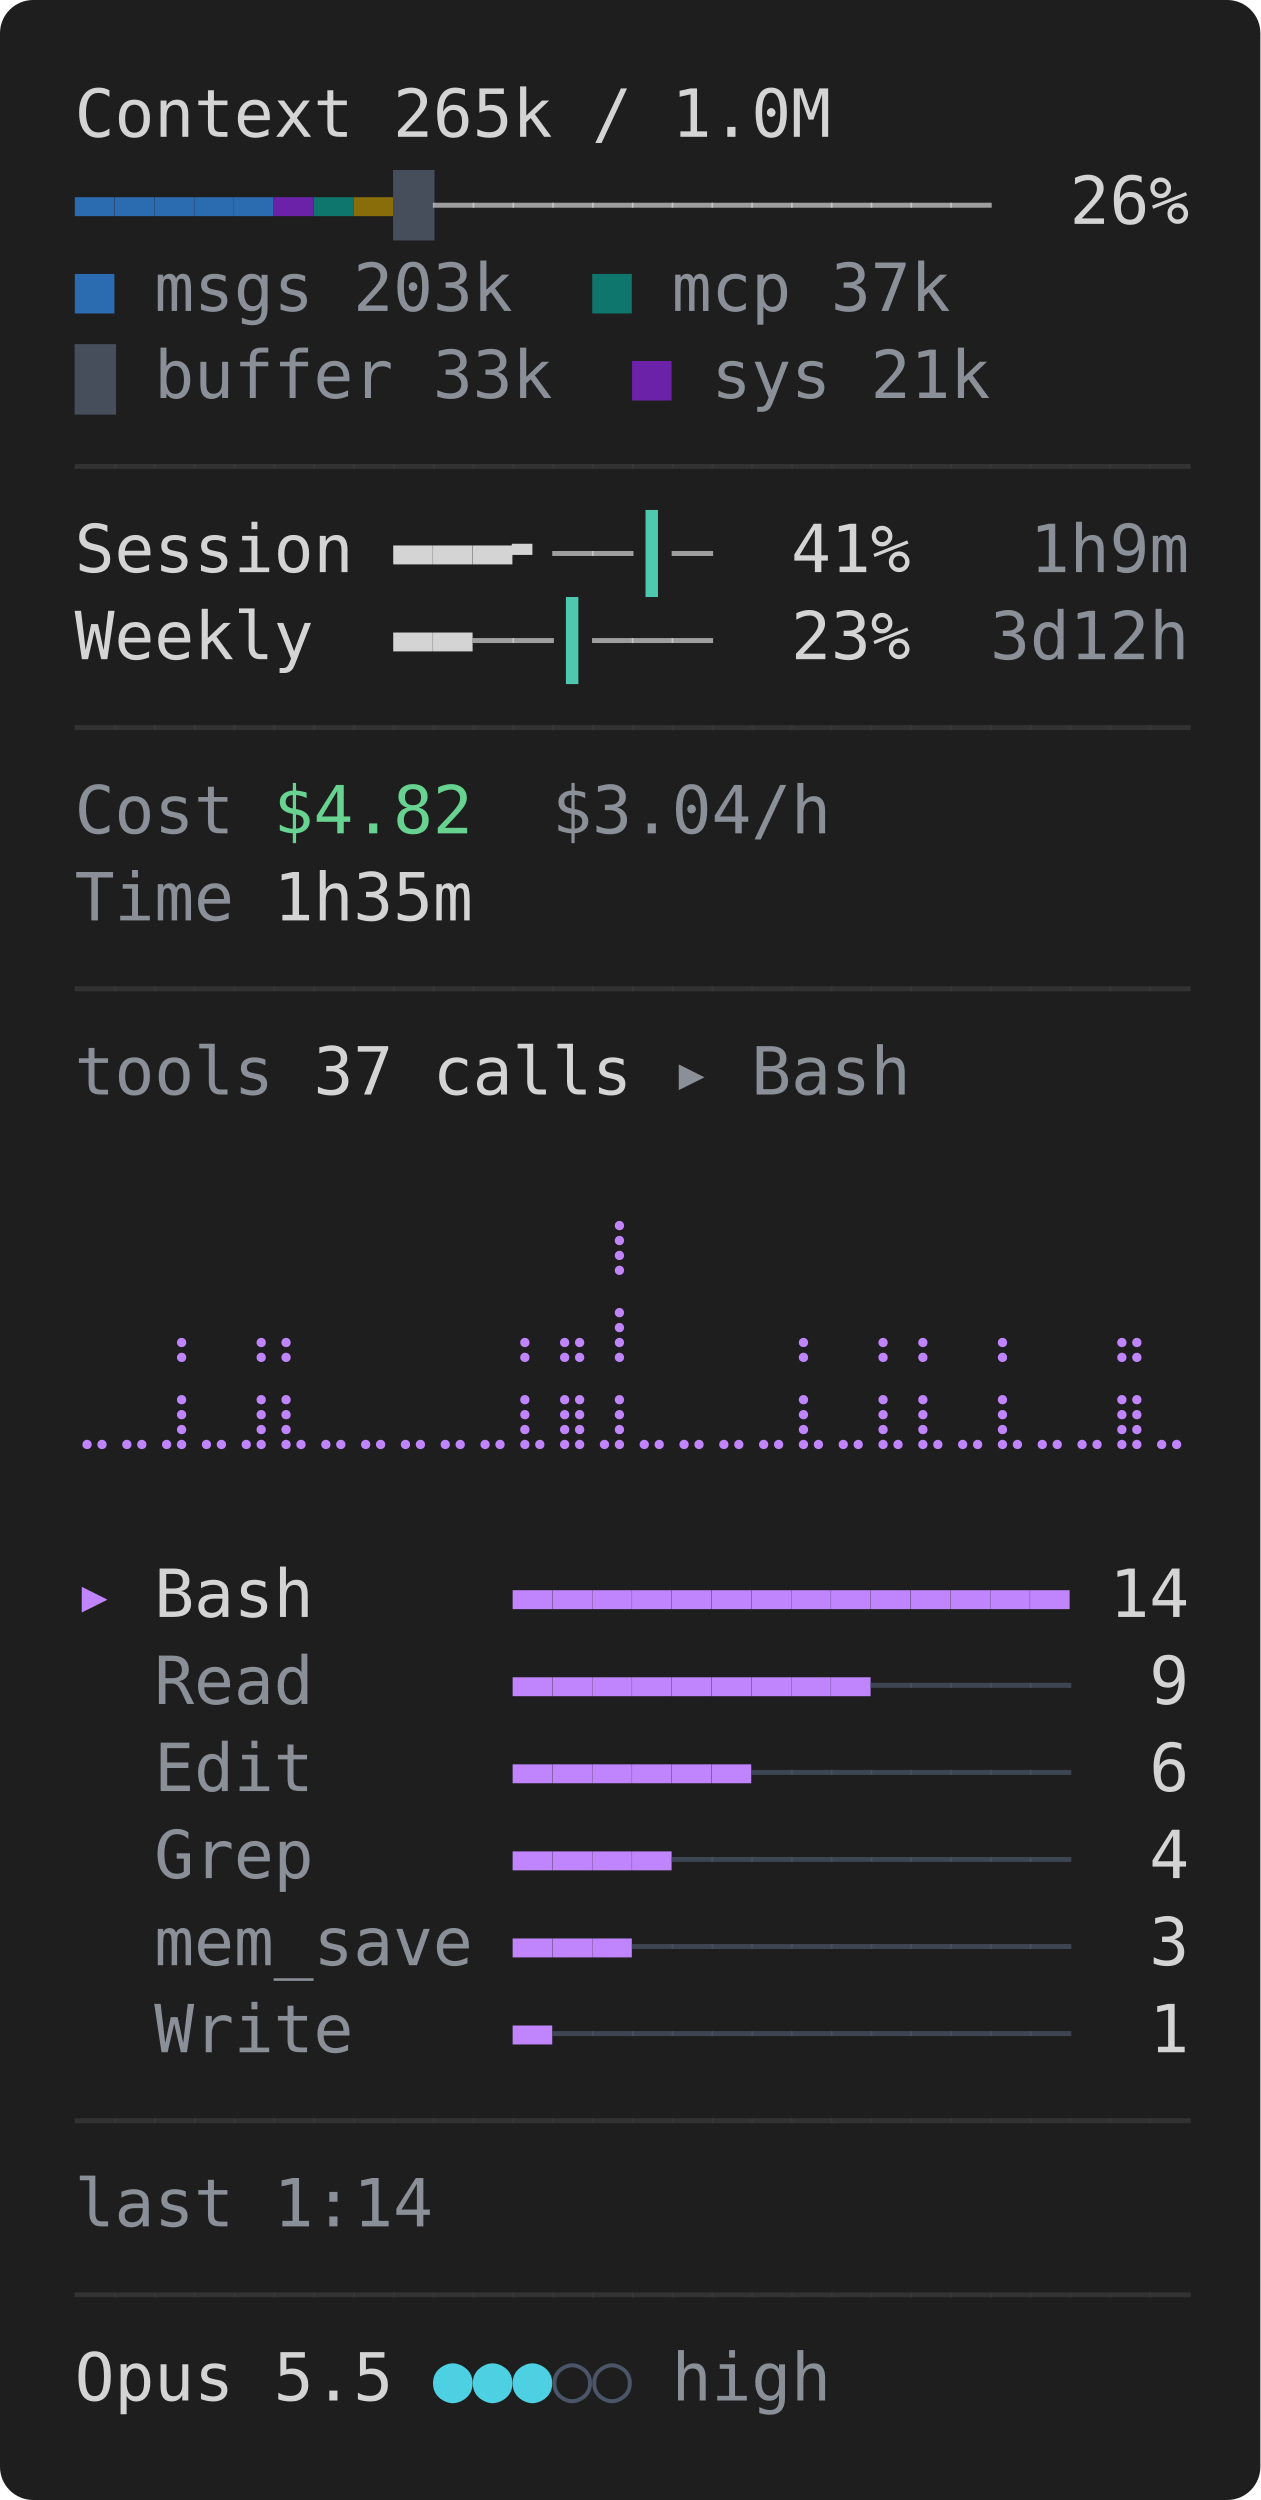
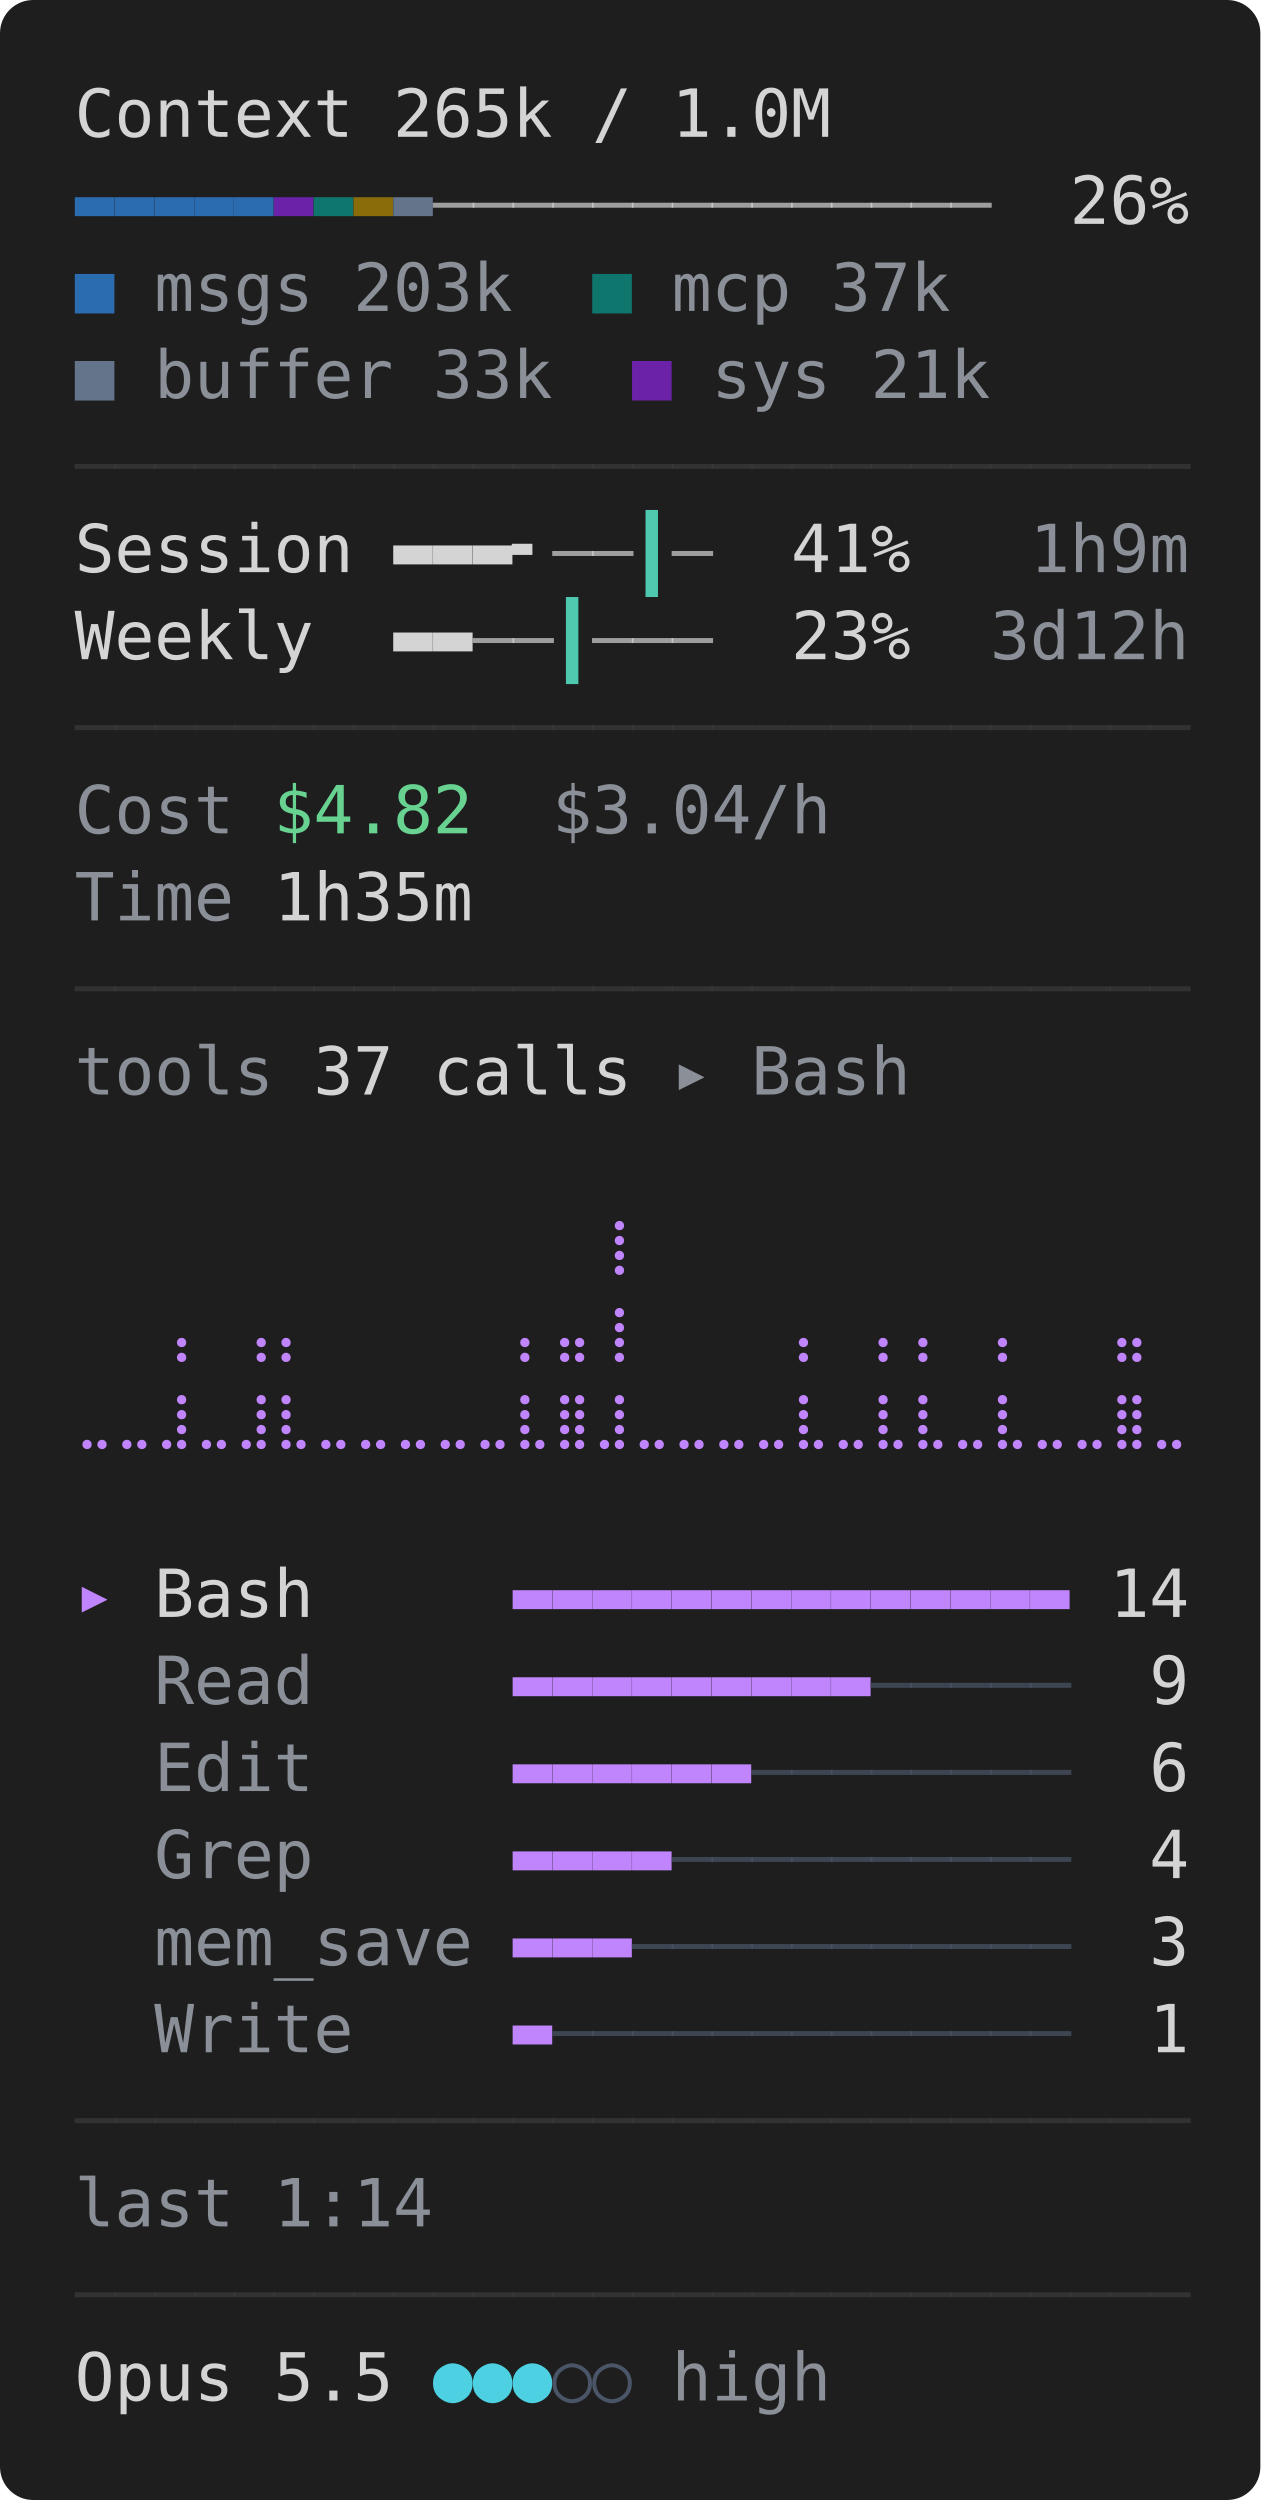
<svg xmlns="http://www.w3.org/2000/svg" width="304" height="603" viewBox="0 0 304 603" font-family="DejaVu Sans Mono, Menlo, Consolas, monospace" font-size="16">
  <rect width="304" height="603" rx="8" fill="#1e1e1e" />
  <text x="18.0" y="33" fill="#d4d4d4">C</text>
  <text x="27.6" y="33" fill="#d4d4d4">o</text>
  <text x="37.2" y="33" fill="#d4d4d4">n</text>
  <text x="46.8" y="33" fill="#d4d4d4">t</text>
  <text x="56.4" y="33" fill="#d4d4d4">e</text>
  <text x="66.0" y="33" fill="#d4d4d4">x</text>
  <text x="75.6" y="33" fill="#d4d4d4">t</text>
  <text x="94.8" y="33" fill="#d4d4d4">2</text>
  <text x="104.4" y="33" fill="#d4d4d4">6</text>
  <text x="114.0" y="33" fill="#d4d4d4">5</text>
  <text x="123.6" y="33" fill="#d4d4d4">k</text>
  <text x="142.8" y="33" fill="#d4d4d4">/</text>
  <text x="162.0" y="33" fill="#d4d4d4">1</text>
  <text x="171.6" y="33" fill="#d4d4d4">.</text>
  <text x="181.2" y="33" fill="#d4d4d4">0</text>
  <text x="190.8" y="33" fill="#d4d4d4">M</text>
  <text x="18.0" y="54" fill="#2b6cb0">▬</text>
  <text x="27.6" y="54" fill="#2b6cb0">▬</text>
  <text x="37.2" y="54" fill="#2b6cb0">▬</text>
  <text x="46.8" y="54" fill="#2b6cb0">▬</text>
  <text x="56.4" y="54" fill="#2b6cb0">▬</text>
  <text x="66.0" y="54" fill="#6b21a8">▬</text>
  <text x="75.6" y="54" fill="#0f766e">▬</text>
  <text x="85.2" y="54" fill="#8a6d0b">▬</text>
-   <rect x="94.8" y="41" width="10.0" height="17" fill="#64748b" opacity="0.55" />
+   <text x="94.8" y="54" fill="#64748b">▬</text>
  <line x1="104.4" y1="49.5" x2="114.4" y2="49.5" stroke="#d4d4d4" stroke-width="1.2" opacity="0.7" />
  <line x1="114.0" y1="49.5" x2="124.0" y2="49.5" stroke="#d4d4d4" stroke-width="1.2" opacity="0.7" />
  <line x1="123.6" y1="49.5" x2="133.6" y2="49.5" stroke="#d4d4d4" stroke-width="1.2" opacity="0.7" />
  <line x1="133.2" y1="49.5" x2="143.2" y2="49.5" stroke="#d4d4d4" stroke-width="1.2" opacity="0.7" />
  <line x1="142.8" y1="49.5" x2="152.8" y2="49.5" stroke="#d4d4d4" stroke-width="1.2" opacity="0.7" />
  <line x1="152.4" y1="49.5" x2="162.4" y2="49.5" stroke="#d4d4d4" stroke-width="1.2" opacity="0.7" />
  <line x1="162.0" y1="49.5" x2="172.0" y2="49.5" stroke="#d4d4d4" stroke-width="1.2" opacity="0.7" />
  <line x1="171.6" y1="49.5" x2="181.6" y2="49.5" stroke="#d4d4d4" stroke-width="1.2" opacity="0.7" />
  <line x1="181.2" y1="49.5" x2="191.2" y2="49.5" stroke="#d4d4d4" stroke-width="1.2" opacity="0.7" />
  <line x1="190.8" y1="49.5" x2="200.8" y2="49.5" stroke="#d4d4d4" stroke-width="1.2" opacity="0.7" />
  <line x1="200.4" y1="49.5" x2="210.4" y2="49.5" stroke="#d4d4d4" stroke-width="1.2" opacity="0.7" />
  <line x1="210.0" y1="49.5" x2="220.0" y2="49.5" stroke="#d4d4d4" stroke-width="1.2" opacity="0.7" />
  <line x1="219.6" y1="49.5" x2="229.6" y2="49.5" stroke="#d4d4d4" stroke-width="1.2" opacity="0.7" />
  <line x1="229.2" y1="49.5" x2="239.2" y2="49.5" stroke="#d4d4d4" stroke-width="1.2" opacity="0.7" />
  <text x="258.0" y="54" fill="#d4d4d4">2</text>
  <text x="267.6" y="54" fill="#d4d4d4">6</text>
  <text x="277.2" y="54" fill="#d4d4d4">%</text>
  <text x="18.0" y="75" fill="#2b6cb0">■</text>
  <text x="37.2" y="75" fill="#8a8f98">m</text>
  <text x="46.8" y="75" fill="#8a8f98">s</text>
  <text x="56.4" y="75" fill="#8a8f98">g</text>
  <text x="66.0" y="75" fill="#8a8f98">s</text>
  <text x="85.2" y="75" fill="#8a8f98">2</text>
  <text x="94.8" y="75" fill="#8a8f98">0</text>
  <text x="104.4" y="75" fill="#8a8f98">3</text>
  <text x="114.0" y="75" fill="#8a8f98">k</text>
  <text x="142.8" y="75" fill="#0f766e">■</text>
  <text x="162.0" y="75" fill="#8a8f98">m</text>
  <text x="171.6" y="75" fill="#8a8f98">c</text>
  <text x="181.2" y="75" fill="#8a8f98">p</text>
  <text x="200.4" y="75" fill="#8a8f98">3</text>
  <text x="210.0" y="75" fill="#8a8f98">7</text>
  <text x="219.6" y="75" fill="#8a8f98">k</text>
-   <rect x="18.0" y="83" width="10.0" height="17" fill="#64748b" opacity="0.55" />
+   <text x="18.0" y="96" fill="#64748b">■</text>
  <text x="37.2" y="96" fill="#8a8f98">b</text>
  <text x="46.8" y="96" fill="#8a8f98">u</text>
  <text x="56.4" y="96" fill="#8a8f98">f</text>
  <text x="66.0" y="96" fill="#8a8f98">f</text>
  <text x="75.6" y="96" fill="#8a8f98">e</text>
  <text x="85.2" y="96" fill="#8a8f98">r</text>
  <text x="104.4" y="96" fill="#8a8f98">3</text>
  <text x="114.0" y="96" fill="#8a8f98">3</text>
  <text x="123.6" y="96" fill="#8a8f98">k</text>
  <text x="152.4" y="96" fill="#6b21a8">■</text>
  <text x="171.6" y="96" fill="#8a8f98">s</text>
  <text x="181.2" y="96" fill="#8a8f98">y</text>
  <text x="190.8" y="96" fill="#8a8f98">s</text>
  <text x="210.0" y="96" fill="#8a8f98">2</text>
  <text x="219.6" y="96" fill="#8a8f98">1</text>
  <text x="229.2" y="96" fill="#8a8f98">k</text>
  <line x1="18.0" y1="112.5" x2="28.0" y2="112.5" stroke="#3a3a3a" stroke-width="1.2" opacity="0.7" />
  <line x1="27.6" y1="112.5" x2="37.6" y2="112.5" stroke="#3a3a3a" stroke-width="1.2" opacity="0.7" />
  <line x1="37.2" y1="112.5" x2="47.2" y2="112.5" stroke="#3a3a3a" stroke-width="1.2" opacity="0.7" />
  <line x1="46.8" y1="112.5" x2="56.8" y2="112.5" stroke="#3a3a3a" stroke-width="1.2" opacity="0.7" />
  <line x1="56.4" y1="112.5" x2="66.4" y2="112.5" stroke="#3a3a3a" stroke-width="1.2" opacity="0.7" />
  <line x1="66.0" y1="112.5" x2="76.0" y2="112.5" stroke="#3a3a3a" stroke-width="1.2" opacity="0.7" />
  <line x1="75.6" y1="112.5" x2="85.6" y2="112.5" stroke="#3a3a3a" stroke-width="1.2" opacity="0.7" />
  <line x1="85.2" y1="112.5" x2="95.2" y2="112.5" stroke="#3a3a3a" stroke-width="1.2" opacity="0.7" />
  <line x1="94.8" y1="112.5" x2="104.8" y2="112.5" stroke="#3a3a3a" stroke-width="1.2" opacity="0.7" />
  <line x1="104.4" y1="112.5" x2="114.4" y2="112.5" stroke="#3a3a3a" stroke-width="1.2" opacity="0.7" />
  <line x1="114.0" y1="112.5" x2="124.0" y2="112.5" stroke="#3a3a3a" stroke-width="1.2" opacity="0.7" />
  <line x1="123.6" y1="112.5" x2="133.6" y2="112.5" stroke="#3a3a3a" stroke-width="1.2" opacity="0.7" />
  <line x1="133.2" y1="112.5" x2="143.2" y2="112.5" stroke="#3a3a3a" stroke-width="1.2" opacity="0.7" />
  <line x1="142.8" y1="112.5" x2="152.8" y2="112.5" stroke="#3a3a3a" stroke-width="1.2" opacity="0.7" />
  <line x1="152.4" y1="112.5" x2="162.4" y2="112.5" stroke="#3a3a3a" stroke-width="1.2" opacity="0.7" />
  <line x1="162.0" y1="112.5" x2="172.0" y2="112.5" stroke="#3a3a3a" stroke-width="1.2" opacity="0.7" />
  <line x1="171.6" y1="112.5" x2="181.6" y2="112.5" stroke="#3a3a3a" stroke-width="1.2" opacity="0.7" />
  <line x1="181.2" y1="112.5" x2="191.2" y2="112.5" stroke="#3a3a3a" stroke-width="1.2" opacity="0.7" />
  <line x1="190.8" y1="112.5" x2="200.8" y2="112.5" stroke="#3a3a3a" stroke-width="1.2" opacity="0.7" />
  <line x1="200.4" y1="112.5" x2="210.4" y2="112.5" stroke="#3a3a3a" stroke-width="1.2" opacity="0.7" />
  <line x1="210.0" y1="112.5" x2="220.0" y2="112.5" stroke="#3a3a3a" stroke-width="1.2" opacity="0.7" />
  <line x1="219.6" y1="112.5" x2="229.6" y2="112.5" stroke="#3a3a3a" stroke-width="1.2" opacity="0.7" />
  <line x1="229.2" y1="112.5" x2="239.2" y2="112.5" stroke="#3a3a3a" stroke-width="1.2" opacity="0.7" />
  <line x1="238.8" y1="112.5" x2="248.8" y2="112.5" stroke="#3a3a3a" stroke-width="1.2" opacity="0.7" />
  <line x1="248.4" y1="112.5" x2="258.4" y2="112.5" stroke="#3a3a3a" stroke-width="1.2" opacity="0.7" />
  <line x1="258.0" y1="112.5" x2="268.0" y2="112.5" stroke="#3a3a3a" stroke-width="1.2" opacity="0.7" />
  <line x1="267.6" y1="112.5" x2="277.6" y2="112.5" stroke="#3a3a3a" stroke-width="1.2" opacity="0.7" />
  <line x1="277.2" y1="112.5" x2="287.2" y2="112.5" stroke="#3a3a3a" stroke-width="1.2" opacity="0.7" />
  <text x="18.0" y="138" fill="#d4d4d4">S</text>
  <text x="27.6" y="138" fill="#d4d4d4">e</text>
  <text x="37.2" y="138" fill="#d4d4d4">s</text>
  <text x="46.8" y="138" fill="#d4d4d4">s</text>
  <text x="56.4" y="138" fill="#d4d4d4">i</text>
  <text x="66.0" y="138" fill="#d4d4d4">o</text>
  <text x="75.6" y="138" fill="#d4d4d4">n</text>
  <text x="94.8" y="138" fill="#d4d4d4">▬</text>
  <text x="104.4" y="138" fill="#d4d4d4">▬</text>
  <text x="114.0" y="138" fill="#d4d4d4">▬</text>
  <text x="123.6" y="138" fill="#d4d4d4">╸</text>
  <line x1="133.2" y1="133.5" x2="143.2" y2="133.5" stroke="#d4d4d4" stroke-width="1.2" opacity="0.7" />
  <line x1="142.8" y1="133.5" x2="152.8" y2="133.5" stroke="#d4d4d4" stroke-width="1.2" opacity="0.7" />
  <line x1="157.2" y1="123" x2="157.2" y2="144" stroke="#4ec9b0" stroke-width="3" />
  <line x1="162.0" y1="133.5" x2="172.0" y2="133.5" stroke="#d4d4d4" stroke-width="1.2" opacity="0.7" />
  <text x="190.8" y="138" fill="#d4d4d4">4</text>
  <text x="200.4" y="138" fill="#d4d4d4">1</text>
  <text x="210.0" y="138" fill="#d4d4d4">%</text>
  <text x="248.4" y="138" fill="#8a8f98">1</text>
  <text x="258.0" y="138" fill="#8a8f98">h</text>
  <text x="267.6" y="138" fill="#8a8f98">9</text>
  <text x="277.2" y="138" fill="#8a8f98">m</text>
  <text x="18.0" y="159" fill="#d4d4d4">W</text>
  <text x="27.6" y="159" fill="#d4d4d4">e</text>
  <text x="37.2" y="159" fill="#d4d4d4">e</text>
  <text x="46.8" y="159" fill="#d4d4d4">k</text>
  <text x="56.4" y="159" fill="#d4d4d4">l</text>
  <text x="66.0" y="159" fill="#d4d4d4">y</text>
  <text x="94.8" y="159" fill="#d4d4d4">▬</text>
  <text x="104.4" y="159" fill="#d4d4d4">▬</text>
  <line x1="114.0" y1="154.5" x2="124.0" y2="154.5" stroke="#d4d4d4" stroke-width="1.2" opacity="0.7" />
  <line x1="123.6" y1="154.5" x2="133.6" y2="154.5" stroke="#d4d4d4" stroke-width="1.2" opacity="0.7" />
  <line x1="138.0" y1="144" x2="138.0" y2="165" stroke="#4ec9b0" stroke-width="3" />
  <line x1="142.8" y1="154.5" x2="152.8" y2="154.5" stroke="#d4d4d4" stroke-width="1.2" opacity="0.7" />
  <line x1="152.4" y1="154.5" x2="162.4" y2="154.5" stroke="#d4d4d4" stroke-width="1.2" opacity="0.7" />
  <line x1="162.0" y1="154.5" x2="172.0" y2="154.5" stroke="#d4d4d4" stroke-width="1.2" opacity="0.7" />
  <text x="190.8" y="159" fill="#d4d4d4">2</text>
  <text x="200.4" y="159" fill="#d4d4d4">3</text>
  <text x="210.0" y="159" fill="#d4d4d4">%</text>
  <text x="238.8" y="159" fill="#8a8f98">3</text>
  <text x="248.4" y="159" fill="#8a8f98">d</text>
  <text x="258.0" y="159" fill="#8a8f98">1</text>
  <text x="267.6" y="159" fill="#8a8f98">2</text>
  <text x="277.2" y="159" fill="#8a8f98">h</text>
  <line x1="18.0" y1="175.5" x2="28.0" y2="175.5" stroke="#3a3a3a" stroke-width="1.2" opacity="0.7" />
  <line x1="27.6" y1="175.5" x2="37.6" y2="175.5" stroke="#3a3a3a" stroke-width="1.2" opacity="0.7" />
  <line x1="37.2" y1="175.5" x2="47.2" y2="175.5" stroke="#3a3a3a" stroke-width="1.2" opacity="0.7" />
  <line x1="46.8" y1="175.5" x2="56.8" y2="175.5" stroke="#3a3a3a" stroke-width="1.2" opacity="0.7" />
  <line x1="56.4" y1="175.5" x2="66.4" y2="175.5" stroke="#3a3a3a" stroke-width="1.2" opacity="0.7" />
  <line x1="66.0" y1="175.5" x2="76.0" y2="175.5" stroke="#3a3a3a" stroke-width="1.2" opacity="0.7" />
  <line x1="75.6" y1="175.5" x2="85.6" y2="175.5" stroke="#3a3a3a" stroke-width="1.2" opacity="0.7" />
  <line x1="85.2" y1="175.5" x2="95.2" y2="175.5" stroke="#3a3a3a" stroke-width="1.2" opacity="0.7" />
  <line x1="94.8" y1="175.5" x2="104.8" y2="175.5" stroke="#3a3a3a" stroke-width="1.2" opacity="0.7" />
  <line x1="104.4" y1="175.5" x2="114.4" y2="175.5" stroke="#3a3a3a" stroke-width="1.2" opacity="0.7" />
  <line x1="114.0" y1="175.5" x2="124.0" y2="175.5" stroke="#3a3a3a" stroke-width="1.2" opacity="0.7" />
  <line x1="123.6" y1="175.5" x2="133.6" y2="175.5" stroke="#3a3a3a" stroke-width="1.2" opacity="0.7" />
  <line x1="133.2" y1="175.5" x2="143.2" y2="175.5" stroke="#3a3a3a" stroke-width="1.2" opacity="0.7" />
  <line x1="142.8" y1="175.5" x2="152.8" y2="175.5" stroke="#3a3a3a" stroke-width="1.2" opacity="0.7" />
  <line x1="152.4" y1="175.5" x2="162.4" y2="175.5" stroke="#3a3a3a" stroke-width="1.2" opacity="0.7" />
  <line x1="162.0" y1="175.5" x2="172.0" y2="175.5" stroke="#3a3a3a" stroke-width="1.2" opacity="0.7" />
  <line x1="171.6" y1="175.5" x2="181.6" y2="175.5" stroke="#3a3a3a" stroke-width="1.2" opacity="0.7" />
  <line x1="181.2" y1="175.5" x2="191.2" y2="175.5" stroke="#3a3a3a" stroke-width="1.2" opacity="0.7" />
  <line x1="190.8" y1="175.5" x2="200.8" y2="175.5" stroke="#3a3a3a" stroke-width="1.2" opacity="0.7" />
  <line x1="200.4" y1="175.5" x2="210.4" y2="175.5" stroke="#3a3a3a" stroke-width="1.2" opacity="0.7" />
  <line x1="210.0" y1="175.5" x2="220.0" y2="175.5" stroke="#3a3a3a" stroke-width="1.2" opacity="0.7" />
  <line x1="219.6" y1="175.5" x2="229.6" y2="175.5" stroke="#3a3a3a" stroke-width="1.2" opacity="0.7" />
  <line x1="229.2" y1="175.5" x2="239.2" y2="175.5" stroke="#3a3a3a" stroke-width="1.2" opacity="0.7" />
  <line x1="238.8" y1="175.5" x2="248.8" y2="175.5" stroke="#3a3a3a" stroke-width="1.2" opacity="0.7" />
  <line x1="248.4" y1="175.5" x2="258.4" y2="175.5" stroke="#3a3a3a" stroke-width="1.2" opacity="0.7" />
  <line x1="258.0" y1="175.5" x2="268.0" y2="175.5" stroke="#3a3a3a" stroke-width="1.2" opacity="0.7" />
  <line x1="267.6" y1="175.5" x2="277.6" y2="175.5" stroke="#3a3a3a" stroke-width="1.2" opacity="0.7" />
  <line x1="277.2" y1="175.5" x2="287.2" y2="175.5" stroke="#3a3a3a" stroke-width="1.2" opacity="0.7" />
  <text x="18.0" y="201" fill="#8a8f98">C</text>
  <text x="27.6" y="201" fill="#8a8f98">o</text>
  <text x="37.2" y="201" fill="#8a8f98">s</text>
  <text x="46.8" y="201" fill="#8a8f98">t</text>
  <text x="66.0" y="201" fill="#68d391">$</text>
  <text x="75.6" y="201" fill="#68d391">4</text>
  <text x="85.2" y="201" fill="#68d391">.</text>
  <text x="94.8" y="201" fill="#68d391">8</text>
  <text x="104.4" y="201" fill="#68d391">2</text>
  <text x="133.2" y="201" fill="#8a8f98">$</text>
  <text x="142.8" y="201" fill="#8a8f98">3</text>
  <text x="152.4" y="201" fill="#8a8f98">.</text>
  <text x="162.0" y="201" fill="#8a8f98">0</text>
  <text x="171.6" y="201" fill="#8a8f98">4</text>
  <text x="181.2" y="201" fill="#8a8f98">/</text>
  <text x="190.8" y="201" fill="#8a8f98">h</text>
  <text x="18.0" y="222" fill="#8a8f98">T</text>
  <text x="27.6" y="222" fill="#8a8f98">i</text>
  <text x="37.2" y="222" fill="#8a8f98">m</text>
  <text x="46.8" y="222" fill="#8a8f98">e</text>
  <text x="66.0" y="222" fill="#d4d4d4">1</text>
  <text x="75.6" y="222" fill="#d4d4d4">h</text>
  <text x="85.2" y="222" fill="#d4d4d4">3</text>
  <text x="94.8" y="222" fill="#d4d4d4">5</text>
  <text x="104.4" y="222" fill="#d4d4d4">m</text>
  <line x1="18.0" y1="238.5" x2="28.0" y2="238.5" stroke="#3a3a3a" stroke-width="1.2" opacity="0.7" />
  <line x1="27.6" y1="238.5" x2="37.6" y2="238.5" stroke="#3a3a3a" stroke-width="1.2" opacity="0.7" />
  <line x1="37.2" y1="238.5" x2="47.2" y2="238.5" stroke="#3a3a3a" stroke-width="1.2" opacity="0.7" />
  <line x1="46.8" y1="238.5" x2="56.8" y2="238.5" stroke="#3a3a3a" stroke-width="1.2" opacity="0.7" />
  <line x1="56.4" y1="238.5" x2="66.4" y2="238.5" stroke="#3a3a3a" stroke-width="1.2" opacity="0.7" />
  <line x1="66.0" y1="238.5" x2="76.0" y2="238.5" stroke="#3a3a3a" stroke-width="1.2" opacity="0.7" />
  <line x1="75.6" y1="238.5" x2="85.6" y2="238.5" stroke="#3a3a3a" stroke-width="1.2" opacity="0.7" />
  <line x1="85.2" y1="238.5" x2="95.2" y2="238.5" stroke="#3a3a3a" stroke-width="1.2" opacity="0.7" />
  <line x1="94.8" y1="238.5" x2="104.8" y2="238.5" stroke="#3a3a3a" stroke-width="1.2" opacity="0.7" />
  <line x1="104.4" y1="238.5" x2="114.4" y2="238.5" stroke="#3a3a3a" stroke-width="1.2" opacity="0.7" />
  <line x1="114.0" y1="238.5" x2="124.0" y2="238.5" stroke="#3a3a3a" stroke-width="1.2" opacity="0.7" />
  <line x1="123.6" y1="238.5" x2="133.6" y2="238.5" stroke="#3a3a3a" stroke-width="1.2" opacity="0.7" />
  <line x1="133.2" y1="238.5" x2="143.2" y2="238.5" stroke="#3a3a3a" stroke-width="1.2" opacity="0.7" />
  <line x1="142.8" y1="238.5" x2="152.8" y2="238.5" stroke="#3a3a3a" stroke-width="1.2" opacity="0.7" />
  <line x1="152.4" y1="238.5" x2="162.4" y2="238.5" stroke="#3a3a3a" stroke-width="1.2" opacity="0.7" />
  <line x1="162.0" y1="238.5" x2="172.0" y2="238.5" stroke="#3a3a3a" stroke-width="1.2" opacity="0.7" />
  <line x1="171.6" y1="238.5" x2="181.6" y2="238.5" stroke="#3a3a3a" stroke-width="1.2" opacity="0.7" />
  <line x1="181.2" y1="238.5" x2="191.2" y2="238.5" stroke="#3a3a3a" stroke-width="1.2" opacity="0.7" />
  <line x1="190.8" y1="238.5" x2="200.8" y2="238.5" stroke="#3a3a3a" stroke-width="1.2" opacity="0.7" />
  <line x1="200.4" y1="238.5" x2="210.4" y2="238.5" stroke="#3a3a3a" stroke-width="1.2" opacity="0.7" />
  <line x1="210.0" y1="238.5" x2="220.0" y2="238.5" stroke="#3a3a3a" stroke-width="1.2" opacity="0.7" />
  <line x1="219.6" y1="238.5" x2="229.6" y2="238.5" stroke="#3a3a3a" stroke-width="1.2" opacity="0.7" />
  <line x1="229.2" y1="238.5" x2="239.2" y2="238.5" stroke="#3a3a3a" stroke-width="1.2" opacity="0.7" />
  <line x1="238.8" y1="238.5" x2="248.8" y2="238.5" stroke="#3a3a3a" stroke-width="1.2" opacity="0.7" />
  <line x1="248.4" y1="238.5" x2="258.4" y2="238.5" stroke="#3a3a3a" stroke-width="1.2" opacity="0.7" />
  <line x1="258.0" y1="238.5" x2="268.0" y2="238.5" stroke="#3a3a3a" stroke-width="1.2" opacity="0.7" />
  <line x1="267.6" y1="238.5" x2="277.6" y2="238.5" stroke="#3a3a3a" stroke-width="1.2" opacity="0.7" />
  <line x1="277.2" y1="238.5" x2="287.2" y2="238.5" stroke="#3a3a3a" stroke-width="1.2" opacity="0.7" />
  <text x="18.0" y="264" fill="#8a8f98">t</text>
  <text x="27.6" y="264" fill="#8a8f98">o</text>
  <text x="37.2" y="264" fill="#8a8f98">o</text>
  <text x="46.8" y="264" fill="#8a8f98">l</text>
  <text x="56.4" y="264" fill="#8a8f98">s</text>
  <text x="75.6" y="264" fill="#d4d4d4">3</text>
  <text x="85.2" y="264" fill="#d4d4d4">7</text>
  <text x="104.4" y="264" fill="#d4d4d4">c</text>
  <text x="114.0" y="264" fill="#d4d4d4">a</text>
  <text x="123.6" y="264" fill="#d4d4d4">l</text>
  <text x="133.2" y="264" fill="#d4d4d4">l</text>
  <text x="142.8" y="264" fill="#d4d4d4">s</text>
  <text x="162.0" y="264" fill="#8a8f98">▸</text>
  <text x="181.2" y="264" fill="#8a8f98">B</text>
  <text x="190.8" y="264" fill="#8a8f98">a</text>
  <text x="200.4" y="264" fill="#8a8f98">s</text>
  <text x="210.0" y="264" fill="#8a8f98">h</text>
  <text x="18.0" y="306" fill="#c084fc">⠀</text>
  <text x="27.6" y="306" fill="#c084fc">⠀</text>
  <text x="37.2" y="306" fill="#c084fc">⠀</text>
  <text x="46.8" y="306" fill="#c084fc">⠀</text>
  <text x="56.4" y="306" fill="#c084fc">⠀</text>
  <text x="66.0" y="306" fill="#c084fc">⠀</text>
  <text x="75.6" y="306" fill="#c084fc">⠀</text>
  <text x="85.2" y="306" fill="#c084fc">⠀</text>
  <text x="94.8" y="306" fill="#c084fc">⠀</text>
  <text x="104.4" y="306" fill="#c084fc">⠀</text>
  <text x="114.0" y="306" fill="#c084fc">⠀</text>
  <text x="123.6" y="306" fill="#c084fc">⠀</text>
  <text x="133.2" y="306" fill="#c084fc">⠀</text>
  <text x="142.8" y="306" fill="#c084fc">⢸</text>
  <text x="152.4" y="306" fill="#c084fc">⠀</text>
  <text x="162.0" y="306" fill="#c084fc">⠀</text>
  <text x="171.6" y="306" fill="#c084fc">⠀</text>
  <text x="181.2" y="306" fill="#c084fc">⠀</text>
  <text x="190.8" y="306" fill="#c084fc">⠀</text>
  <text x="200.4" y="306" fill="#c084fc">⠀</text>
  <text x="210.0" y="306" fill="#c084fc">⠀</text>
  <text x="219.6" y="306" fill="#c084fc">⠀</text>
  <text x="229.2" y="306" fill="#c084fc">⠀</text>
  <text x="238.8" y="306" fill="#c084fc">⠀</text>
  <text x="248.4" y="306" fill="#c084fc">⠀</text>
  <text x="258.0" y="306" fill="#c084fc">⠀</text>
  <text x="267.6" y="306" fill="#c084fc">⠀</text>
  <text x="277.2" y="306" fill="#c084fc">⠀</text>
  <text x="18.0" y="327" fill="#c084fc">⠀</text>
  <text x="27.6" y="327" fill="#c084fc">⠀</text>
  <text x="37.2" y="327" fill="#c084fc">⢠</text>
  <text x="46.8" y="327" fill="#c084fc">⠀</text>
  <text x="56.4" y="327" fill="#c084fc">⢠</text>
  <text x="66.0" y="327" fill="#c084fc">⡄</text>
  <text x="75.6" y="327" fill="#c084fc">⠀</text>
  <text x="85.2" y="327" fill="#c084fc">⠀</text>
  <text x="94.8" y="327" fill="#c084fc">⠀</text>
  <text x="104.4" y="327" fill="#c084fc">⠀</text>
  <text x="114.0" y="327" fill="#c084fc">⠀</text>
  <text x="123.6" y="327" fill="#c084fc">⡄</text>
  <text x="133.2" y="327" fill="#c084fc">⣤</text>
  <text x="142.8" y="327" fill="#c084fc">⢸</text>
  <text x="152.4" y="327" fill="#c084fc">⠀</text>
  <text x="162.0" y="327" fill="#c084fc">⠀</text>
  <text x="171.6" y="327" fill="#c084fc">⠀</text>
  <text x="181.2" y="327" fill="#c084fc">⠀</text>
  <text x="190.8" y="327" fill="#c084fc">⡄</text>
  <text x="200.4" y="327" fill="#c084fc">⠀</text>
  <text x="210.0" y="327" fill="#c084fc">⡄</text>
  <text x="219.6" y="327" fill="#c084fc">⡄</text>
  <text x="229.2" y="327" fill="#c084fc">⠀</text>
  <text x="238.8" y="327" fill="#c084fc">⡄</text>
  <text x="248.4" y="327" fill="#c084fc">⠀</text>
  <text x="258.0" y="327" fill="#c084fc">⠀</text>
  <text x="267.6" y="327" fill="#c084fc">⣤</text>
  <text x="277.2" y="327" fill="#c084fc">⠀</text>
  <text x="18.0" y="348" fill="#c084fc">⣀</text>
  <text x="27.6" y="348" fill="#c084fc">⣀</text>
  <text x="37.2" y="348" fill="#c084fc">⣸</text>
  <text x="46.8" y="348" fill="#c084fc">⣀</text>
  <text x="56.4" y="348" fill="#c084fc">⣸</text>
  <text x="66.0" y="348" fill="#c084fc">⣇</text>
  <text x="75.6" y="348" fill="#c084fc">⣀</text>
  <text x="85.2" y="348" fill="#c084fc">⣀</text>
  <text x="94.8" y="348" fill="#c084fc">⣀</text>
  <text x="104.4" y="348" fill="#c084fc">⣀</text>
  <text x="114.0" y="348" fill="#c084fc">⣀</text>
  <text x="123.6" y="348" fill="#c084fc">⣇</text>
  <text x="133.2" y="348" fill="#c084fc">⣿</text>
  <text x="142.8" y="348" fill="#c084fc">⣸</text>
  <text x="152.4" y="348" fill="#c084fc">⣀</text>
  <text x="162.0" y="348" fill="#c084fc">⣀</text>
  <text x="171.6" y="348" fill="#c084fc">⣀</text>
  <text x="181.2" y="348" fill="#c084fc">⣀</text>
  <text x="190.8" y="348" fill="#c084fc">⣇</text>
  <text x="200.4" y="348" fill="#c084fc">⣀</text>
  <text x="210.0" y="348" fill="#c084fc">⣇</text>
  <text x="219.6" y="348" fill="#c084fc">⣇</text>
  <text x="229.2" y="348" fill="#c084fc">⣀</text>
  <text x="238.8" y="348" fill="#c084fc">⣇</text>
  <text x="248.4" y="348" fill="#c084fc">⣀</text>
  <text x="258.0" y="348" fill="#c084fc">⣀</text>
  <text x="267.6" y="348" fill="#c084fc">⣿</text>
  <text x="277.2" y="348" fill="#c084fc">⣀</text>
  <text x="18.0" y="390" fill="#c084fc">▸</text>
  <text x="37.2" y="390" fill="#d4d4d4">B</text>
  <text x="46.8" y="390" fill="#d4d4d4">a</text>
  <text x="56.4" y="390" fill="#d4d4d4">s</text>
  <text x="66.0" y="390" fill="#d4d4d4">h</text>
  <text x="123.6" y="390" fill="#c084fc">▬</text>
  <text x="133.2" y="390" fill="#c084fc">▬</text>
  <text x="142.8" y="390" fill="#c084fc">▬</text>
  <text x="152.4" y="390" fill="#c084fc">▬</text>
  <text x="162.0" y="390" fill="#c084fc">▬</text>
  <text x="171.6" y="390" fill="#c084fc">▬</text>
  <text x="181.2" y="390" fill="#c084fc">▬</text>
  <text x="190.8" y="390" fill="#c084fc">▬</text>
  <text x="200.4" y="390" fill="#c084fc">▬</text>
  <text x="210.0" y="390" fill="#c084fc">▬</text>
  <text x="219.6" y="390" fill="#c084fc">▬</text>
  <text x="229.2" y="390" fill="#c084fc">▬</text>
  <text x="238.8" y="390" fill="#c084fc">▬</text>
  <text x="248.4" y="390" fill="#c084fc">▬</text>
  <text x="267.6" y="390" fill="#d4d4d4">1</text>
  <text x="277.2" y="390" fill="#d4d4d4">4</text>
  <text x="37.2" y="411" fill="#8a8f98">R</text>
  <text x="46.8" y="411" fill="#8a8f98">e</text>
  <text x="56.4" y="411" fill="#8a8f98">a</text>
  <text x="66.0" y="411" fill="#8a8f98">d</text>
  <text x="123.6" y="411" fill="#c084fc">▬</text>
  <text x="133.2" y="411" fill="#c084fc">▬</text>
  <text x="142.8" y="411" fill="#c084fc">▬</text>
  <text x="152.4" y="411" fill="#c084fc">▬</text>
  <text x="162.0" y="411" fill="#c084fc">▬</text>
  <text x="171.6" y="411" fill="#c084fc">▬</text>
  <text x="181.2" y="411" fill="#c084fc">▬</text>
  <text x="190.8" y="411" fill="#c084fc">▬</text>
  <text x="200.4" y="411" fill="#c084fc">▬</text>
  <line x1="210.0" y1="406.5" x2="220.0" y2="406.5" stroke="#4a5568" stroke-width="1.2" opacity="0.7" />
  <line x1="219.6" y1="406.5" x2="229.6" y2="406.5" stroke="#4a5568" stroke-width="1.2" opacity="0.7" />
  <line x1="229.2" y1="406.5" x2="239.2" y2="406.5" stroke="#4a5568" stroke-width="1.2" opacity="0.7" />
  <line x1="238.8" y1="406.5" x2="248.8" y2="406.5" stroke="#4a5568" stroke-width="1.2" opacity="0.7" />
  <line x1="248.4" y1="406.5" x2="258.4" y2="406.5" stroke="#4a5568" stroke-width="1.2" opacity="0.7" />
  <text x="277.2" y="411" fill="#d4d4d4">9</text>
  <text x="37.2" y="432" fill="#8a8f98">E</text>
  <text x="46.8" y="432" fill="#8a8f98">d</text>
  <text x="56.4" y="432" fill="#8a8f98">i</text>
  <text x="66.0" y="432" fill="#8a8f98">t</text>
  <text x="123.6" y="432" fill="#c084fc">▬</text>
  <text x="133.2" y="432" fill="#c084fc">▬</text>
  <text x="142.8" y="432" fill="#c084fc">▬</text>
  <text x="152.4" y="432" fill="#c084fc">▬</text>
  <text x="162.0" y="432" fill="#c084fc">▬</text>
  <text x="171.6" y="432" fill="#c084fc">▬</text>
  <line x1="181.2" y1="427.5" x2="191.2" y2="427.5" stroke="#4a5568" stroke-width="1.2" opacity="0.7" />
  <line x1="190.8" y1="427.5" x2="200.8" y2="427.5" stroke="#4a5568" stroke-width="1.2" opacity="0.7" />
  <line x1="200.4" y1="427.5" x2="210.4" y2="427.5" stroke="#4a5568" stroke-width="1.2" opacity="0.7" />
  <line x1="210.0" y1="427.5" x2="220.0" y2="427.5" stroke="#4a5568" stroke-width="1.2" opacity="0.7" />
  <line x1="219.6" y1="427.5" x2="229.6" y2="427.5" stroke="#4a5568" stroke-width="1.2" opacity="0.7" />
  <line x1="229.2" y1="427.5" x2="239.2" y2="427.5" stroke="#4a5568" stroke-width="1.2" opacity="0.7" />
  <line x1="238.8" y1="427.5" x2="248.8" y2="427.5" stroke="#4a5568" stroke-width="1.2" opacity="0.7" />
  <line x1="248.4" y1="427.5" x2="258.4" y2="427.5" stroke="#4a5568" stroke-width="1.2" opacity="0.7" />
  <text x="277.2" y="432" fill="#d4d4d4">6</text>
  <text x="37.2" y="453" fill="#8a8f98">G</text>
  <text x="46.8" y="453" fill="#8a8f98">r</text>
  <text x="56.4" y="453" fill="#8a8f98">e</text>
  <text x="66.0" y="453" fill="#8a8f98">p</text>
  <text x="123.6" y="453" fill="#c084fc">▬</text>
  <text x="133.2" y="453" fill="#c084fc">▬</text>
  <text x="142.8" y="453" fill="#c084fc">▬</text>
  <text x="152.4" y="453" fill="#c084fc">▬</text>
  <line x1="162.0" y1="448.5" x2="172.0" y2="448.5" stroke="#4a5568" stroke-width="1.2" opacity="0.7" />
  <line x1="171.6" y1="448.5" x2="181.6" y2="448.5" stroke="#4a5568" stroke-width="1.2" opacity="0.7" />
  <line x1="181.2" y1="448.5" x2="191.2" y2="448.5" stroke="#4a5568" stroke-width="1.2" opacity="0.7" />
  <line x1="190.8" y1="448.5" x2="200.8" y2="448.5" stroke="#4a5568" stroke-width="1.2" opacity="0.7" />
  <line x1="200.4" y1="448.5" x2="210.4" y2="448.5" stroke="#4a5568" stroke-width="1.2" opacity="0.7" />
  <line x1="210.0" y1="448.5" x2="220.0" y2="448.5" stroke="#4a5568" stroke-width="1.2" opacity="0.7" />
  <line x1="219.6" y1="448.5" x2="229.6" y2="448.5" stroke="#4a5568" stroke-width="1.2" opacity="0.7" />
  <line x1="229.2" y1="448.5" x2="239.2" y2="448.5" stroke="#4a5568" stroke-width="1.2" opacity="0.7" />
  <line x1="238.8" y1="448.5" x2="248.8" y2="448.5" stroke="#4a5568" stroke-width="1.2" opacity="0.7" />
  <line x1="248.4" y1="448.5" x2="258.4" y2="448.5" stroke="#4a5568" stroke-width="1.2" opacity="0.7" />
  <text x="277.2" y="453" fill="#d4d4d4">4</text>
  <text x="37.2" y="474" fill="#8a8f98">m</text>
  <text x="46.8" y="474" fill="#8a8f98">e</text>
  <text x="56.4" y="474" fill="#8a8f98">m</text>
  <text x="66.0" y="474" fill="#8a8f98">_</text>
  <text x="75.6" y="474" fill="#8a8f98">s</text>
  <text x="85.2" y="474" fill="#8a8f98">a</text>
  <text x="94.8" y="474" fill="#8a8f98">v</text>
  <text x="104.4" y="474" fill="#8a8f98">e</text>
  <text x="123.6" y="474" fill="#c084fc">▬</text>
  <text x="133.2" y="474" fill="#c084fc">▬</text>
  <text x="142.8" y="474" fill="#c084fc">▬</text>
  <line x1="152.4" y1="469.5" x2="162.4" y2="469.5" stroke="#4a5568" stroke-width="1.2" opacity="0.7" />
  <line x1="162.0" y1="469.5" x2="172.0" y2="469.5" stroke="#4a5568" stroke-width="1.2" opacity="0.7" />
  <line x1="171.6" y1="469.5" x2="181.6" y2="469.5" stroke="#4a5568" stroke-width="1.2" opacity="0.7" />
  <line x1="181.2" y1="469.5" x2="191.2" y2="469.5" stroke="#4a5568" stroke-width="1.2" opacity="0.7" />
  <line x1="190.8" y1="469.5" x2="200.8" y2="469.5" stroke="#4a5568" stroke-width="1.2" opacity="0.7" />
  <line x1="200.4" y1="469.5" x2="210.4" y2="469.5" stroke="#4a5568" stroke-width="1.2" opacity="0.7" />
  <line x1="210.0" y1="469.5" x2="220.0" y2="469.5" stroke="#4a5568" stroke-width="1.2" opacity="0.7" />
  <line x1="219.6" y1="469.5" x2="229.6" y2="469.5" stroke="#4a5568" stroke-width="1.2" opacity="0.7" />
  <line x1="229.2" y1="469.5" x2="239.2" y2="469.5" stroke="#4a5568" stroke-width="1.2" opacity="0.7" />
  <line x1="238.8" y1="469.5" x2="248.8" y2="469.5" stroke="#4a5568" stroke-width="1.2" opacity="0.7" />
  <line x1="248.4" y1="469.5" x2="258.4" y2="469.5" stroke="#4a5568" stroke-width="1.2" opacity="0.7" />
  <text x="277.2" y="474" fill="#d4d4d4">3</text>
  <text x="37.2" y="495" fill="#8a8f98">W</text>
  <text x="46.8" y="495" fill="#8a8f98">r</text>
  <text x="56.4" y="495" fill="#8a8f98">i</text>
  <text x="66.0" y="495" fill="#8a8f98">t</text>
  <text x="75.6" y="495" fill="#8a8f98">e</text>
  <text x="123.6" y="495" fill="#c084fc">▬</text>
  <line x1="133.2" y1="490.5" x2="143.2" y2="490.5" stroke="#4a5568" stroke-width="1.2" opacity="0.7" />
  <line x1="142.8" y1="490.5" x2="152.8" y2="490.5" stroke="#4a5568" stroke-width="1.2" opacity="0.7" />
  <line x1="152.4" y1="490.5" x2="162.4" y2="490.5" stroke="#4a5568" stroke-width="1.2" opacity="0.7" />
  <line x1="162.0" y1="490.5" x2="172.0" y2="490.5" stroke="#4a5568" stroke-width="1.2" opacity="0.7" />
  <line x1="171.6" y1="490.5" x2="181.6" y2="490.5" stroke="#4a5568" stroke-width="1.2" opacity="0.7" />
  <line x1="181.2" y1="490.5" x2="191.2" y2="490.5" stroke="#4a5568" stroke-width="1.2" opacity="0.7" />
  <line x1="190.8" y1="490.5" x2="200.8" y2="490.5" stroke="#4a5568" stroke-width="1.2" opacity="0.7" />
  <line x1="200.4" y1="490.5" x2="210.4" y2="490.5" stroke="#4a5568" stroke-width="1.2" opacity="0.7" />
  <line x1="210.0" y1="490.5" x2="220.0" y2="490.5" stroke="#4a5568" stroke-width="1.2" opacity="0.7" />
  <line x1="219.6" y1="490.5" x2="229.6" y2="490.5" stroke="#4a5568" stroke-width="1.2" opacity="0.7" />
  <line x1="229.2" y1="490.5" x2="239.2" y2="490.5" stroke="#4a5568" stroke-width="1.2" opacity="0.7" />
  <line x1="238.8" y1="490.5" x2="248.8" y2="490.5" stroke="#4a5568" stroke-width="1.2" opacity="0.7" />
  <line x1="248.4" y1="490.5" x2="258.4" y2="490.5" stroke="#4a5568" stroke-width="1.2" opacity="0.7" />
  <text x="277.2" y="495" fill="#d4d4d4">1</text>
  <line x1="18.0" y1="511.5" x2="28.0" y2="511.5" stroke="#3a3a3a" stroke-width="1.2" opacity="0.7" />
  <line x1="27.6" y1="511.5" x2="37.6" y2="511.5" stroke="#3a3a3a" stroke-width="1.2" opacity="0.7" />
  <line x1="37.2" y1="511.5" x2="47.2" y2="511.5" stroke="#3a3a3a" stroke-width="1.2" opacity="0.7" />
  <line x1="46.8" y1="511.5" x2="56.8" y2="511.5" stroke="#3a3a3a" stroke-width="1.2" opacity="0.7" />
  <line x1="56.4" y1="511.5" x2="66.4" y2="511.5" stroke="#3a3a3a" stroke-width="1.2" opacity="0.7" />
  <line x1="66.0" y1="511.5" x2="76.0" y2="511.5" stroke="#3a3a3a" stroke-width="1.2" opacity="0.7" />
  <line x1="75.6" y1="511.5" x2="85.6" y2="511.5" stroke="#3a3a3a" stroke-width="1.2" opacity="0.7" />
  <line x1="85.2" y1="511.5" x2="95.2" y2="511.5" stroke="#3a3a3a" stroke-width="1.2" opacity="0.7" />
  <line x1="94.8" y1="511.5" x2="104.8" y2="511.5" stroke="#3a3a3a" stroke-width="1.2" opacity="0.7" />
  <line x1="104.4" y1="511.5" x2="114.4" y2="511.5" stroke="#3a3a3a" stroke-width="1.2" opacity="0.7" />
  <line x1="114.0" y1="511.5" x2="124.0" y2="511.5" stroke="#3a3a3a" stroke-width="1.2" opacity="0.7" />
  <line x1="123.6" y1="511.5" x2="133.6" y2="511.5" stroke="#3a3a3a" stroke-width="1.2" opacity="0.7" />
  <line x1="133.2" y1="511.5" x2="143.2" y2="511.5" stroke="#3a3a3a" stroke-width="1.2" opacity="0.7" />
  <line x1="142.8" y1="511.5" x2="152.8" y2="511.5" stroke="#3a3a3a" stroke-width="1.2" opacity="0.7" />
  <line x1="152.4" y1="511.5" x2="162.4" y2="511.5" stroke="#3a3a3a" stroke-width="1.2" opacity="0.7" />
  <line x1="162.0" y1="511.5" x2="172.0" y2="511.5" stroke="#3a3a3a" stroke-width="1.2" opacity="0.7" />
  <line x1="171.6" y1="511.5" x2="181.6" y2="511.5" stroke="#3a3a3a" stroke-width="1.2" opacity="0.7" />
  <line x1="181.2" y1="511.5" x2="191.2" y2="511.5" stroke="#3a3a3a" stroke-width="1.2" opacity="0.7" />
  <line x1="190.8" y1="511.5" x2="200.8" y2="511.5" stroke="#3a3a3a" stroke-width="1.2" opacity="0.7" />
  <line x1="200.4" y1="511.5" x2="210.4" y2="511.5" stroke="#3a3a3a" stroke-width="1.2" opacity="0.7" />
  <line x1="210.0" y1="511.5" x2="220.0" y2="511.5" stroke="#3a3a3a" stroke-width="1.2" opacity="0.7" />
  <line x1="219.6" y1="511.5" x2="229.6" y2="511.5" stroke="#3a3a3a" stroke-width="1.2" opacity="0.7" />
  <line x1="229.2" y1="511.5" x2="239.2" y2="511.5" stroke="#3a3a3a" stroke-width="1.2" opacity="0.7" />
  <line x1="238.8" y1="511.5" x2="248.8" y2="511.5" stroke="#3a3a3a" stroke-width="1.2" opacity="0.7" />
  <line x1="248.4" y1="511.5" x2="258.4" y2="511.5" stroke="#3a3a3a" stroke-width="1.2" opacity="0.7" />
  <line x1="258.0" y1="511.5" x2="268.0" y2="511.5" stroke="#3a3a3a" stroke-width="1.2" opacity="0.7" />
  <line x1="267.6" y1="511.5" x2="277.6" y2="511.5" stroke="#3a3a3a" stroke-width="1.2" opacity="0.7" />
  <line x1="277.2" y1="511.5" x2="287.2" y2="511.5" stroke="#3a3a3a" stroke-width="1.2" opacity="0.7" />
  <text x="18.0" y="537" fill="#8a8f98">l</text>
  <text x="27.6" y="537" fill="#8a8f98">a</text>
  <text x="37.2" y="537" fill="#8a8f98">s</text>
  <text x="46.8" y="537" fill="#8a8f98">t</text>
  <text x="66.0" y="537" fill="#8a8f98">1</text>
  <text x="75.6" y="537" fill="#8a8f98">:</text>
  <text x="85.2" y="537" fill="#8a8f98">1</text>
  <text x="94.8" y="537" fill="#8a8f98">4</text>
  <line x1="18.0" y1="553.5" x2="28.0" y2="553.5" stroke="#3a3a3a" stroke-width="1.2" opacity="0.7" />
  <line x1="27.6" y1="553.5" x2="37.6" y2="553.5" stroke="#3a3a3a" stroke-width="1.2" opacity="0.7" />
  <line x1="37.2" y1="553.5" x2="47.2" y2="553.5" stroke="#3a3a3a" stroke-width="1.2" opacity="0.7" />
  <line x1="46.8" y1="553.5" x2="56.8" y2="553.5" stroke="#3a3a3a" stroke-width="1.2" opacity="0.7" />
  <line x1="56.4" y1="553.5" x2="66.4" y2="553.5" stroke="#3a3a3a" stroke-width="1.2" opacity="0.7" />
  <line x1="66.0" y1="553.5" x2="76.0" y2="553.5" stroke="#3a3a3a" stroke-width="1.2" opacity="0.7" />
  <line x1="75.6" y1="553.5" x2="85.6" y2="553.5" stroke="#3a3a3a" stroke-width="1.2" opacity="0.7" />
  <line x1="85.2" y1="553.5" x2="95.2" y2="553.5" stroke="#3a3a3a" stroke-width="1.2" opacity="0.7" />
  <line x1="94.8" y1="553.5" x2="104.8" y2="553.5" stroke="#3a3a3a" stroke-width="1.2" opacity="0.7" />
  <line x1="104.4" y1="553.5" x2="114.4" y2="553.5" stroke="#3a3a3a" stroke-width="1.2" opacity="0.7" />
  <line x1="114.0" y1="553.5" x2="124.0" y2="553.5" stroke="#3a3a3a" stroke-width="1.2" opacity="0.7" />
  <line x1="123.6" y1="553.5" x2="133.6" y2="553.5" stroke="#3a3a3a" stroke-width="1.2" opacity="0.7" />
  <line x1="133.2" y1="553.5" x2="143.2" y2="553.5" stroke="#3a3a3a" stroke-width="1.2" opacity="0.7" />
  <line x1="142.8" y1="553.5" x2="152.8" y2="553.5" stroke="#3a3a3a" stroke-width="1.2" opacity="0.7" />
  <line x1="152.4" y1="553.5" x2="162.4" y2="553.5" stroke="#3a3a3a" stroke-width="1.2" opacity="0.7" />
  <line x1="162.0" y1="553.5" x2="172.0" y2="553.5" stroke="#3a3a3a" stroke-width="1.2" opacity="0.7" />
  <line x1="171.6" y1="553.5" x2="181.6" y2="553.5" stroke="#3a3a3a" stroke-width="1.2" opacity="0.7" />
  <line x1="181.2" y1="553.5" x2="191.2" y2="553.5" stroke="#3a3a3a" stroke-width="1.2" opacity="0.7" />
  <line x1="190.8" y1="553.5" x2="200.8" y2="553.5" stroke="#3a3a3a" stroke-width="1.2" opacity="0.7" />
  <line x1="200.4" y1="553.5" x2="210.4" y2="553.5" stroke="#3a3a3a" stroke-width="1.2" opacity="0.7" />
  <line x1="210.0" y1="553.5" x2="220.0" y2="553.5" stroke="#3a3a3a" stroke-width="1.2" opacity="0.7" />
  <line x1="219.6" y1="553.5" x2="229.6" y2="553.5" stroke="#3a3a3a" stroke-width="1.2" opacity="0.7" />
  <line x1="229.2" y1="553.5" x2="239.2" y2="553.5" stroke="#3a3a3a" stroke-width="1.2" opacity="0.7" />
  <line x1="238.8" y1="553.5" x2="248.8" y2="553.5" stroke="#3a3a3a" stroke-width="1.2" opacity="0.7" />
  <line x1="248.4" y1="553.5" x2="258.4" y2="553.5" stroke="#3a3a3a" stroke-width="1.2" opacity="0.7" />
  <line x1="258.0" y1="553.5" x2="268.0" y2="553.5" stroke="#3a3a3a" stroke-width="1.2" opacity="0.7" />
  <line x1="267.6" y1="553.5" x2="277.6" y2="553.5" stroke="#3a3a3a" stroke-width="1.2" opacity="0.7" />
  <line x1="277.2" y1="553.5" x2="287.2" y2="553.5" stroke="#3a3a3a" stroke-width="1.2" opacity="0.7" />
  <text x="18.0" y="579" fill="#d4d4d4">O</text>
  <text x="27.6" y="579" fill="#d4d4d4">p</text>
  <text x="37.2" y="579" fill="#d4d4d4">u</text>
  <text x="46.8" y="579" fill="#d4d4d4">s</text>
  <text x="66.0" y="579" fill="#d4d4d4">5</text>
  <text x="75.6" y="579" fill="#d4d4d4">.</text>
  <text x="85.2" y="579" fill="#d4d4d4">5</text>
  <text x="104.4" y="579" fill="#4dd0e1">●</text>
  <text x="114.0" y="579" fill="#4dd0e1">●</text>
  <text x="123.6" y="579" fill="#4dd0e1">●</text>
  <text x="133.2" y="579" fill="#4a5568">○</text>
  <text x="142.8" y="579" fill="#4a5568">○</text>
  <text x="162.0" y="579" fill="#8a8f98">h</text>
  <text x="171.6" y="579" fill="#8a8f98">i</text>
  <text x="181.2" y="579" fill="#8a8f98">g</text>
  <text x="190.8" y="579" fill="#8a8f98">h</text>
</svg>
